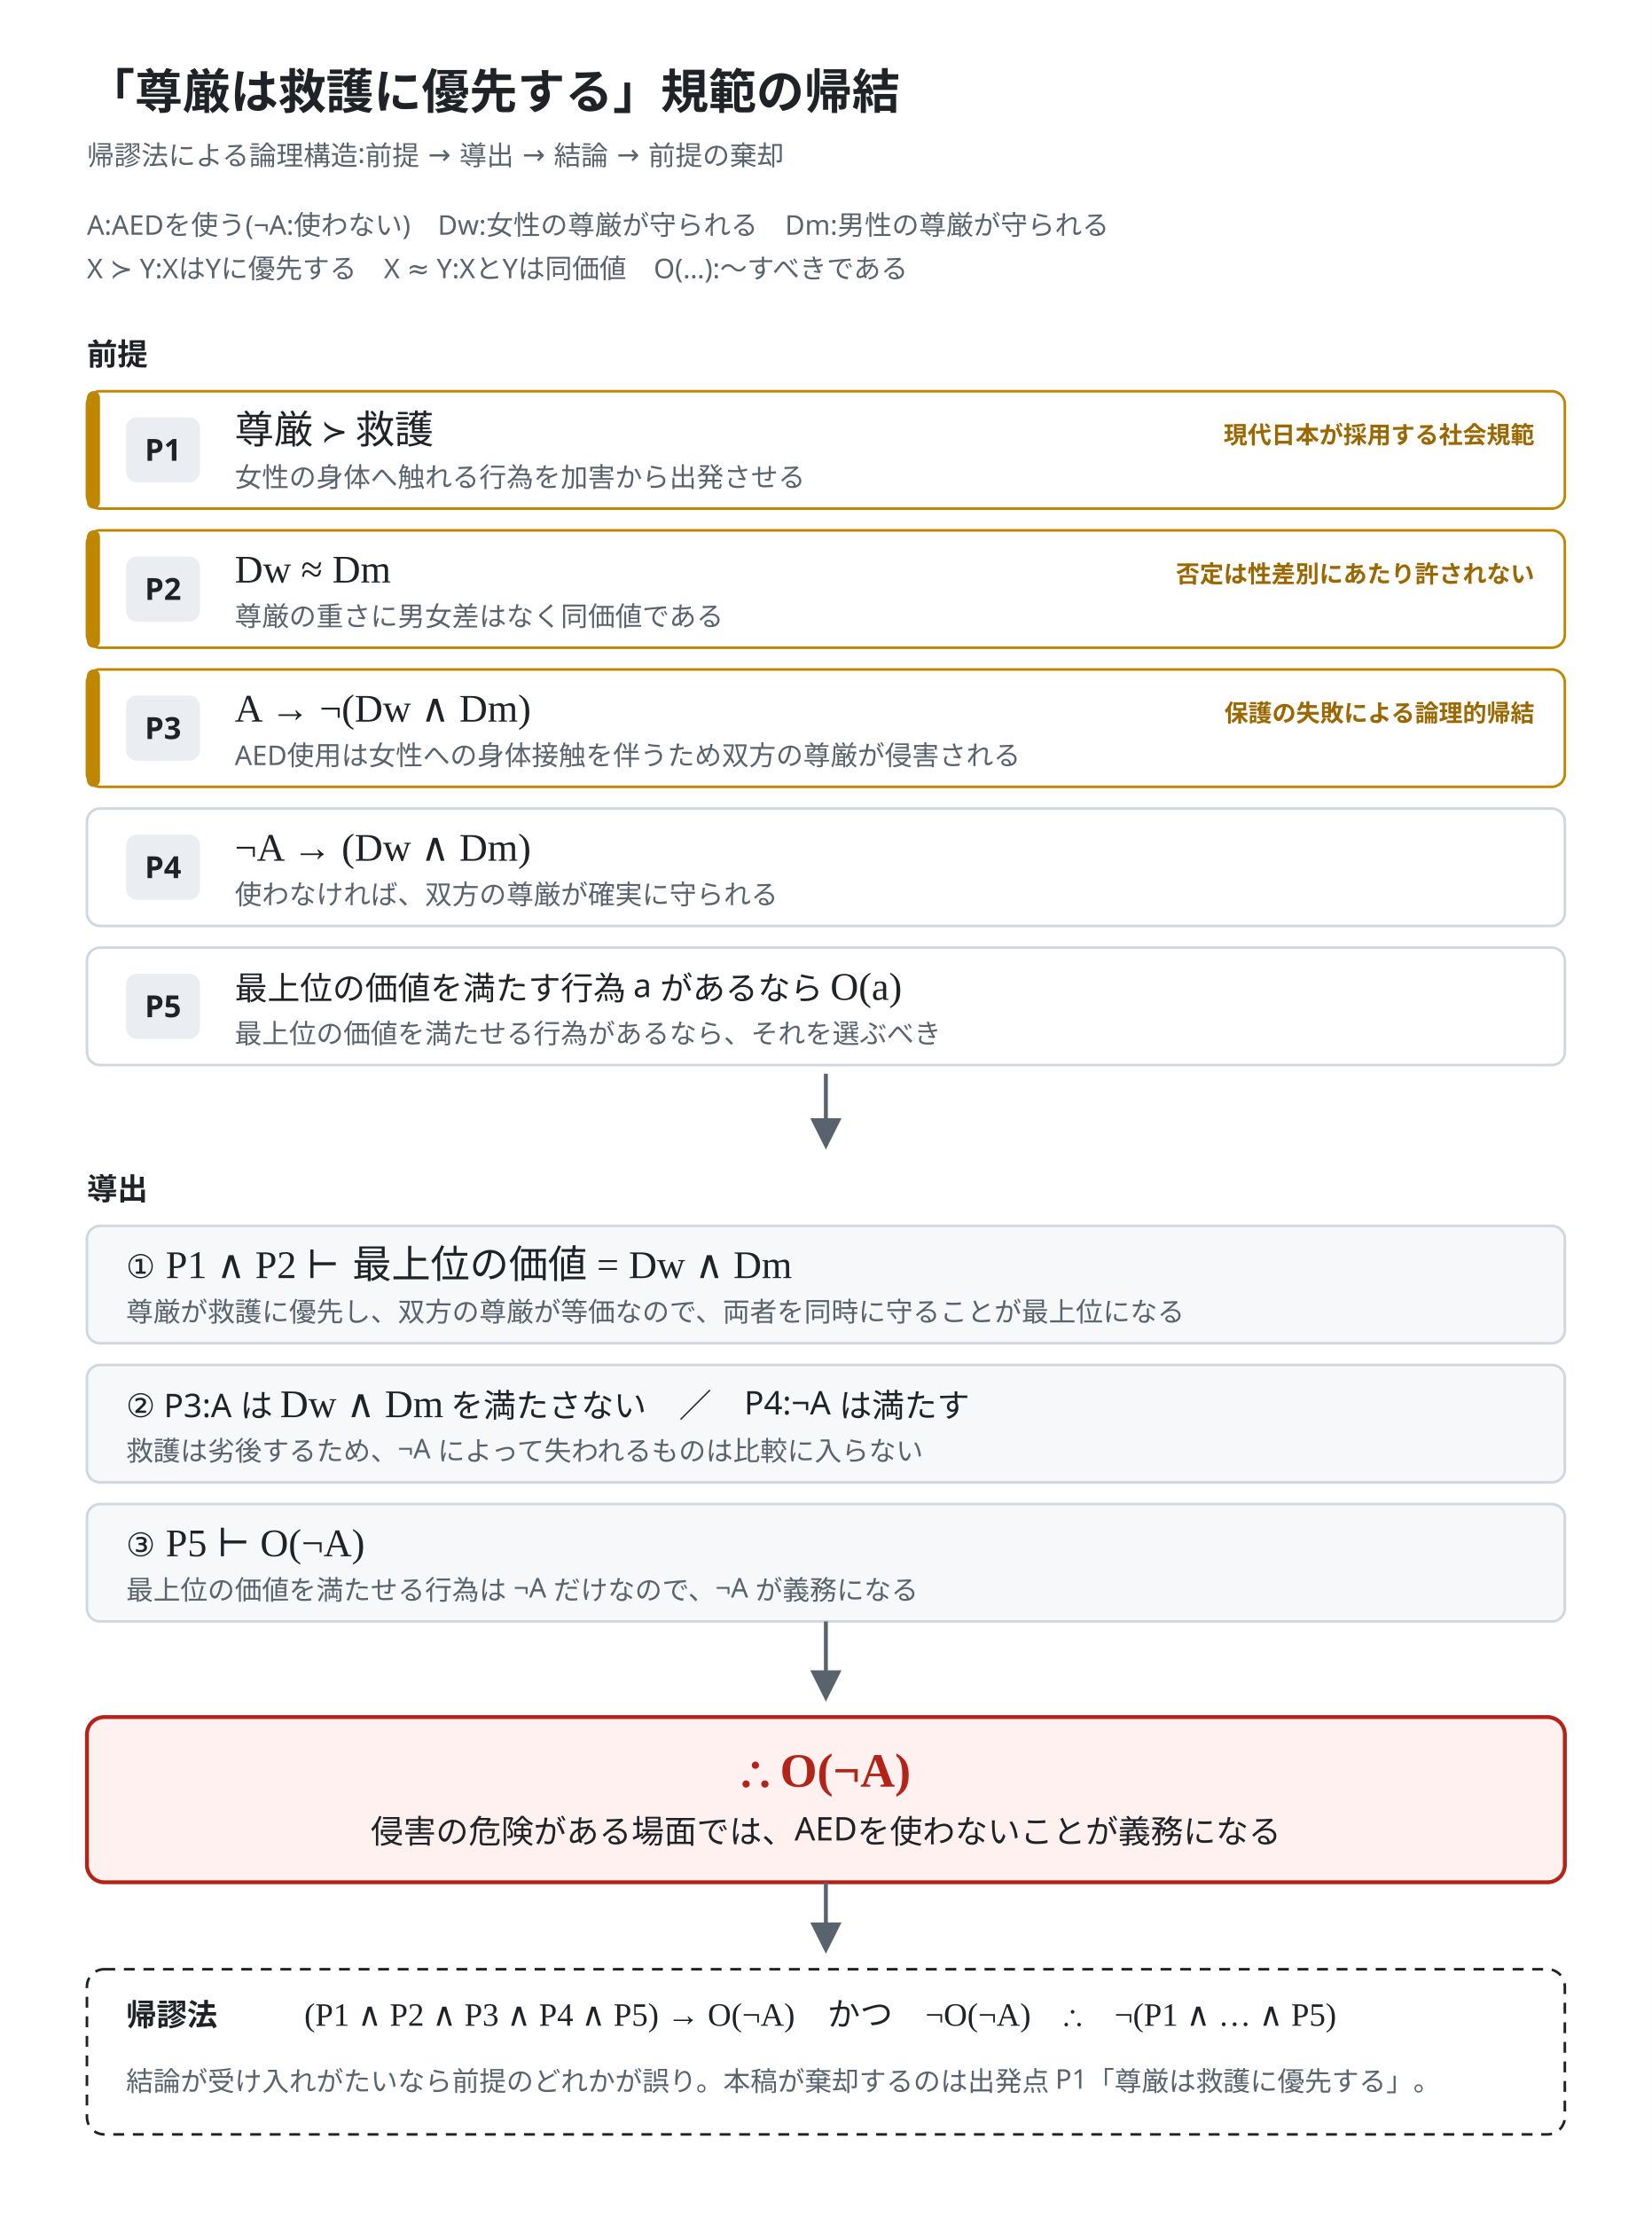
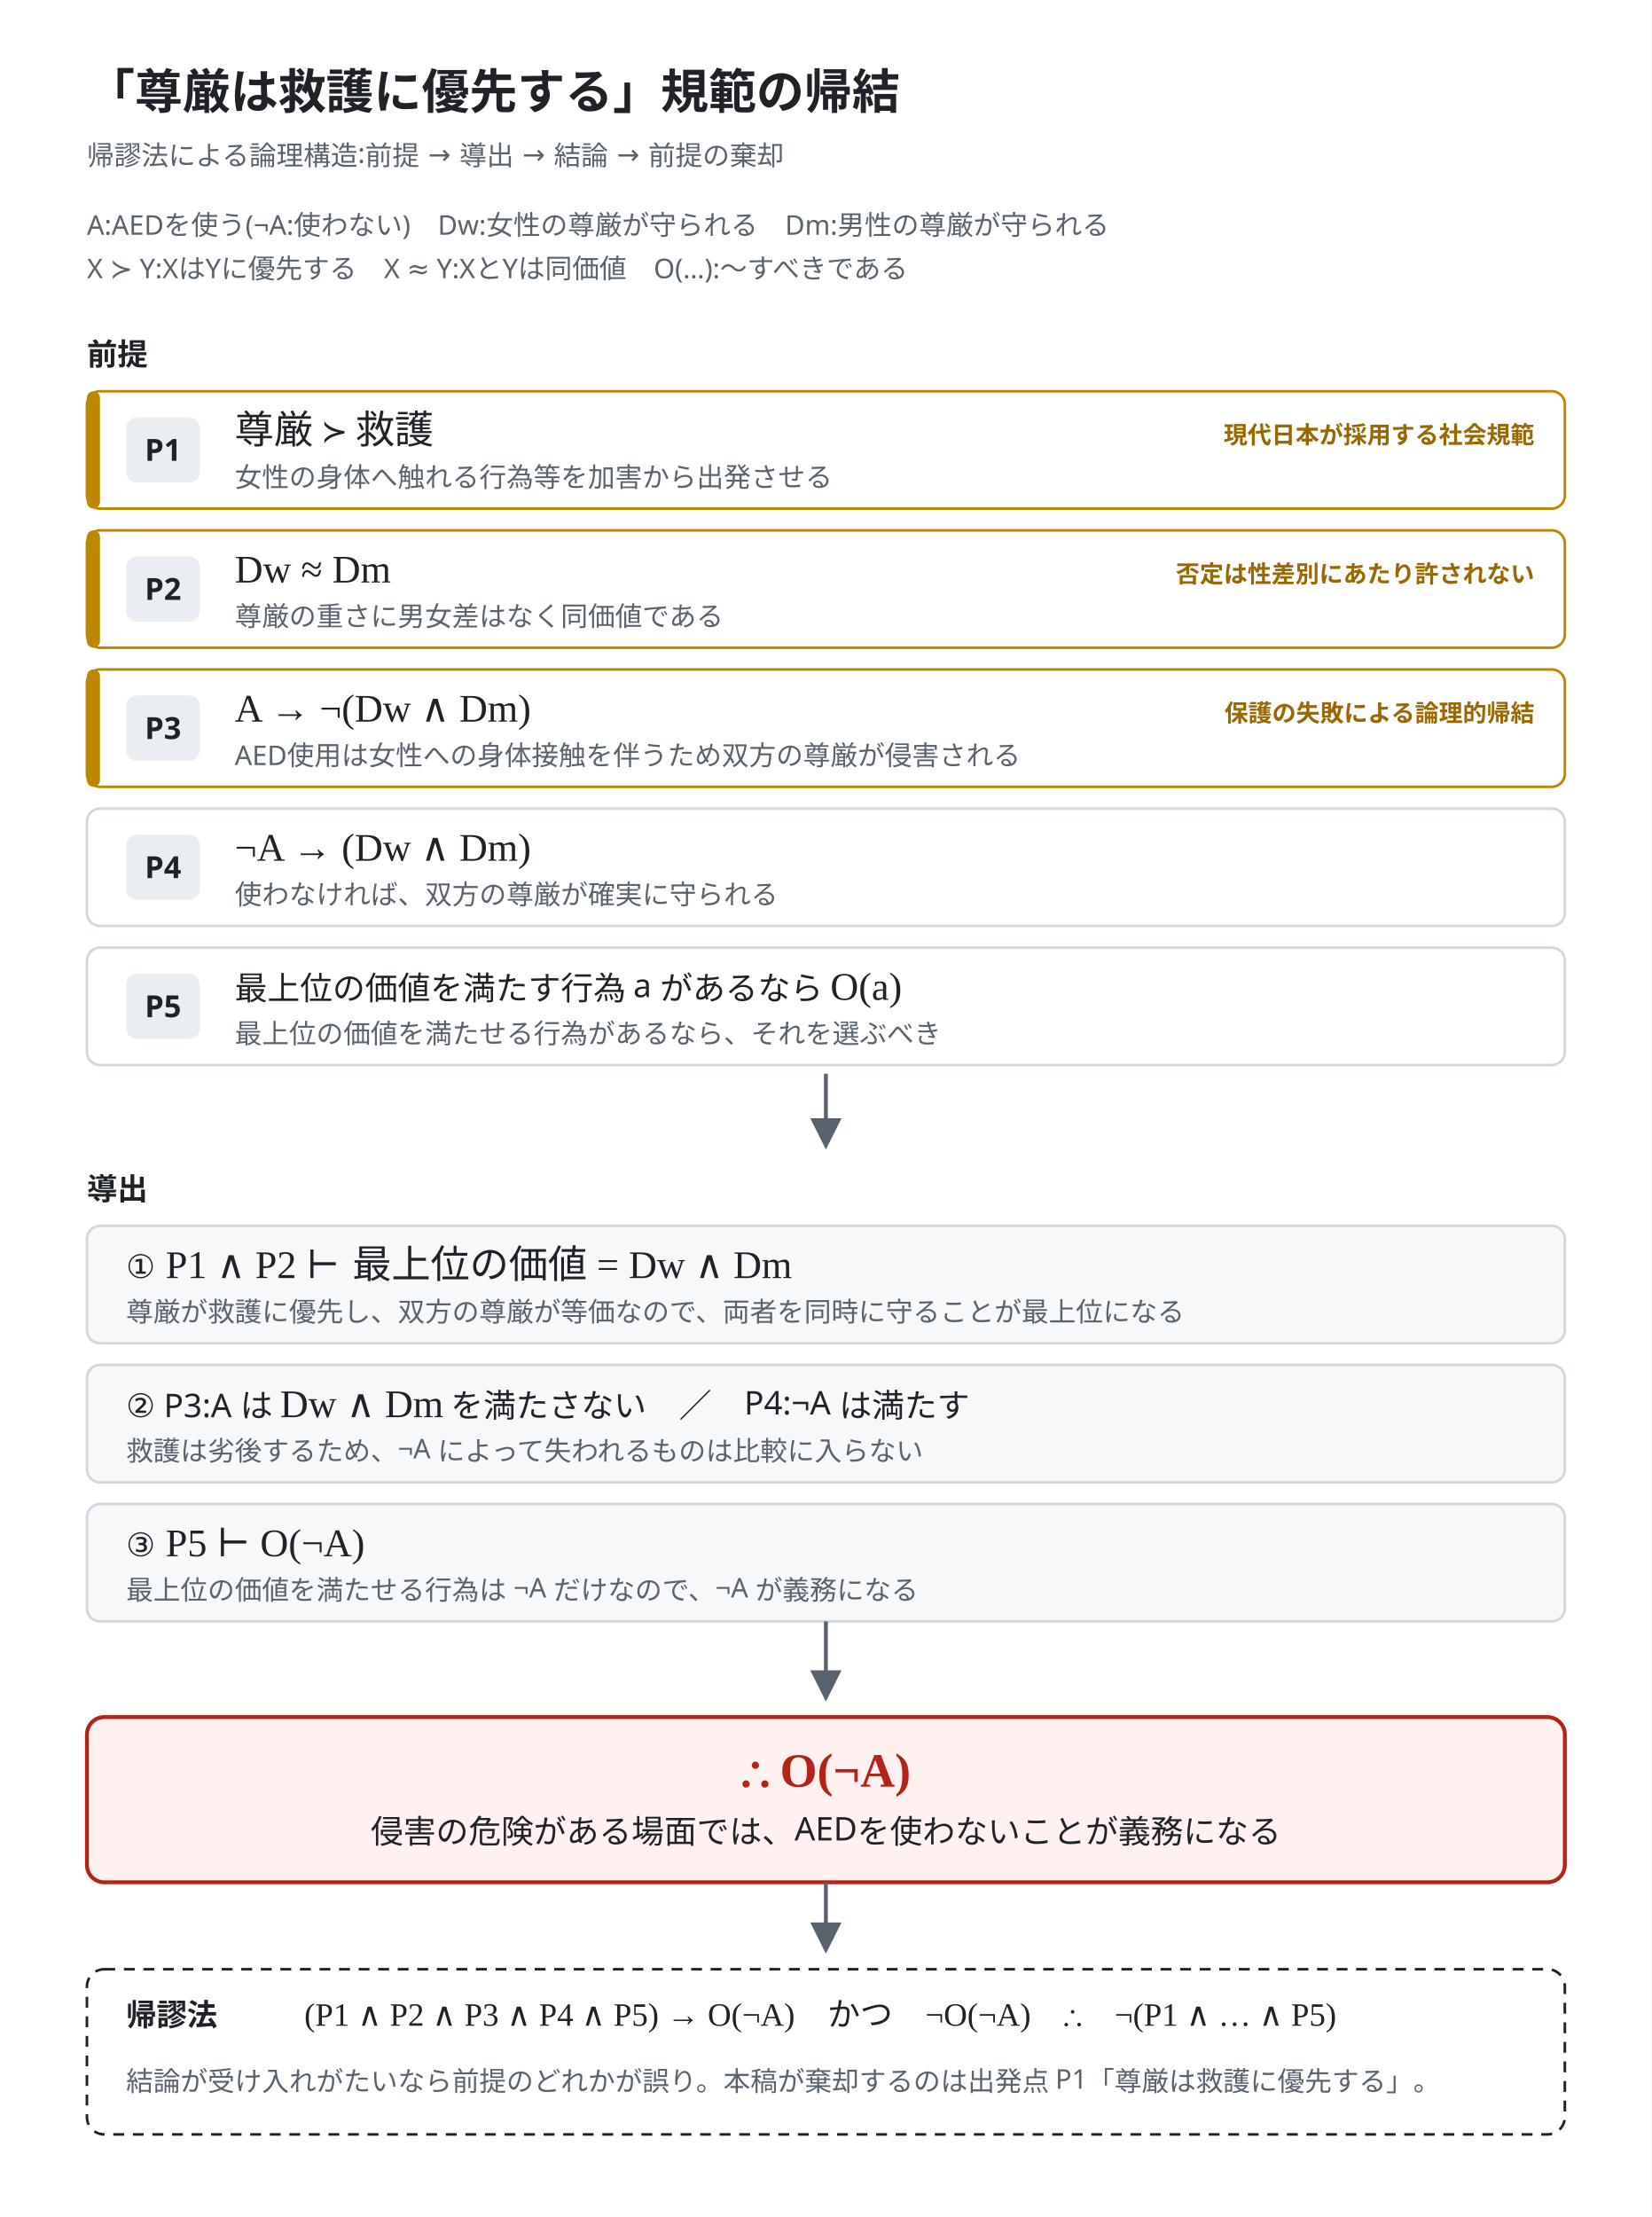
<svg xmlns="http://www.w3.org/2000/svg" viewBox="0 0 760 1020" width="760" height="1020" role="img" aria-labelledby="t d">
  <style>
    .bg    { fill: #ffffff; }
    .ink   { fill: #1f2328; }
    .mute  { fill: #59636e; }
    .amber { fill: #9a6700; }
    .red   { fill: #b42318; }
    .badge { fill: #eaeef2; }
    .card  { fill: #ffffff; stroke: #d0d7de; stroke-width: 1.2; }
    .weak  { fill: #ffffff; stroke: #bf8700; stroke-width: 1.2; }
    .stripe{ fill: #bf8700; }
    .step  { fill: #f6f8fa; stroke: #d0d7de; stroke-width: 1.2; }
    .concl { fill: #fff1f0; stroke: #b42318; stroke-width: 1.8; }
    .reduc { fill: #ffffff; stroke: #1f2328; stroke-width: 1.2; stroke-dasharray: 5 4; }
    .arrow { stroke: #59636e; stroke-width: 1.8; fill: none; }
    .arrowhead { fill: #59636e; }
    .sans  { font-family: "Hiragino Sans","Hiragino Kaku Gothic ProN","Yu Gothic","Meiryo","Noto Sans JP",sans-serif; }
    .math  { font-family: "Cambria Math","STIX Two Math","Times New Roman","DejaVu Serif","Noto Serif JP",serif; }
    .h1 { font-size: 22px; font-weight: 700; }
    .h2 { font-size: 14px; font-weight: 700; }
    .f  { font-size: 18px; }
    .fs { font-size: 15px; }
    .g  { font-size: 12.5px; }
    .tag{ font-size: 11px; font-weight: 700; }
    .id { font-size: 14px; font-weight: 700; }

    @media (prefers-color-scheme: dark) {
      .bg    { fill: #0d1117; }
      .ink   { fill: #e6edf3; }
      .mute  { fill: #9198a1; }
      .amber { fill: #d4a72c; }
      .red   { fill: #ff7b72; }
      .badge { fill: #21262d; }
      .card  { fill: #0d1117; stroke: #30363d; }
      .weak  { fill: #0d1117; stroke: #d4a72c; }
      .stripe{ fill: #d4a72c; }
      .step  { fill: #161b22; stroke: #30363d; }
      .concl { fill: #2d1517; stroke: #ff7b72; }
      .reduc { fill: #0d1117; stroke: #e6edf3; }
      .arrow { stroke: #9198a1; }
      .arrowhead { fill: #9198a1; }
    }
  </style>
  <defs>
    <marker id="ah" viewBox="0 0 10 10" refX="8" refY="5" markerWidth="8" markerHeight="8" orient="auto">
      <path d="M0,0 L10,5 L0,10 z" class="arrowhead" />
    </marker>
  </defs>
  <rect class="bg" width="760" height="1130" />
  <text x="40" y="50" class="sans h1 ink">「尊厳は救護に優先する」規範の帰結</text>
  <text x="40" y="76" class="sans g mute">帰謬法による論理構造:前提 → 導出 → 結論 → 前提の棄却</text>
  <text x="40" y="108" class="sans g mute">A:AEDを使う(¬A:使わない)　Dw:女性の尊厳が守られる　Dm:男性の尊厳が守られる</text>
  <text x="40" y="128" class="sans g mute">X ≻ Y:XはYに優先する　X ≈ Y:XとYは同価値　O(…):〜すべきである</text>
  <text x="40" y="168" class="sans h2 ink">前提</text>
  <rect x="40" y="180" width="680" height="54" rx="6" class="weak" />
  <rect x="40" y="180" width="6" height="54" rx="3" class="stripe" />
  <rect x="58" y="192" width="34" height="30" rx="5" class="badge" />
  <text x="75" y="212" text-anchor="middle" class="sans id ink">P1</text>
  <text x="108" y="204" class="math f ink">尊厳 ≻ 救護</text>
-   <text x="108" y="224" class="sans g mute">女性の身体へ触れる行為を加害から出発させる</text>
+   <text x="108" y="224" class="sans g mute">女性の身体へ触れる行為等を加害から出発させる</text>
  <text x="706" y="204" text-anchor="end" class="sans tag amber">現代日本が採用する社会規範</text>
  <rect x="40" y="244" width="680" height="54" rx="6" class="weak" />
  <rect x="40" y="244" width="6" height="54" rx="3" class="stripe" />
  <rect x="58" y="256" width="34" height="30" rx="5" class="badge" />
  <text x="75" y="276" text-anchor="middle" class="sans id ink">P2</text>
  <text x="108" y="268" class="math f ink">Dw ≈ Dm</text>
  <text x="108" y="288" class="sans g mute">尊厳の重さに男女差はなく同価値である</text>
  <text x="706" y="268" text-anchor="end" class="sans tag amber">否定は性差別にあたり許されない</text>
  <rect x="40" y="308" width="680" height="54" rx="6" class="weak" />
  <rect x="40" y="308" width="6" height="54" rx="3" class="stripe" />
  <rect x="58" y="320" width="34" height="30" rx="5" class="badge" />
  <text x="75" y="340" text-anchor="middle" class="sans id ink">P3</text>
  <text x="108" y="332" class="math f ink">A → ¬(Dw ∧ Dm)</text>
  <text x="108" y="352" class="sans g mute">AED使用は女性への身体接触を伴うため双方の尊厳が侵害される</text>
  <text x="706" y="332" text-anchor="end" class="sans tag amber">保護の失敗による論理的帰結</text>
  <rect x="40" y="372" width="680" height="54" rx="6" class="card" />
  <rect x="58" y="384" width="34" height="30" rx="5" class="badge" />
  <text x="75" y="404" text-anchor="middle" class="sans id ink">P4</text>
  <text x="108" y="396" class="math f ink">¬A → (Dw ∧ Dm)</text>
  <text x="108" y="416" class="sans g mute">使わなければ、双方の尊厳が確実に守られる</text>
  <rect x="40" y="436" width="680" height="54" rx="6" class="card" />
  <rect x="58" y="448" width="34" height="30" rx="5" class="badge" />
  <text x="75" y="468" text-anchor="middle" class="sans id ink">P5</text>
  <text x="108" y="460" class="sans fs ink">最上位の価値を満たす行為 a があるなら <tspan class="math f">O(a)</tspan>
  </text>
  <text x="108" y="480" class="sans g mute">最上位の価値を満たせる行為があるなら、それを選ぶべき</text>
  <path d="M380,494 L380,526" class="arrow" marker-end="url(#ah)" />
  <text x="40" y="552" class="sans h2 ink">導出</text>
  <rect x="40" y="564" width="680" height="54" rx="6" class="step" />
  <text x="58" y="588" class="sans fs ink">① <tspan class="math f">P1 ∧ P2 ⊢ 最上位の価値 = Dw ∧ Dm</tspan>
  </text>
  <text x="58" y="608" class="sans g mute">尊厳が救護に優先し、双方の尊厳が等価なので、両者を同時に守ることが最上位になる</text>
  <rect x="40" y="628" width="680" height="54" rx="6" class="step" />
  <text x="58" y="652" class="sans fs ink">② P3:A は <tspan class="math f">Dw ∧ Dm</tspan> を満たさない　／　P4:¬A は満たす</text>
  <text x="58" y="672" class="sans g mute">救護は劣後するため、¬A によって失われるものは比較に入らない</text>
  <rect x="40" y="692" width="680" height="54" rx="6" class="step" />
  <text x="58" y="716" class="sans fs ink">③ <tspan class="math f">P5 ⊢ O(¬A)</tspan>
  </text>
  <text x="58" y="736" class="sans g mute">最上位の価値を満たせる行為は ¬A だけなので、¬A が義務になる</text>
  <path d="M380,746 L380,780" class="arrow" marker-end="url(#ah)" />
  <rect x="40" y="790" width="680" height="76" rx="8" class="concl" />
  <text x="380" y="822" text-anchor="middle" class="math f red" style="font-size:22px; font-weight:700;">∴ O(¬A)</text>
  <text x="380" y="848" text-anchor="middle" class="sans fs ink">侵害の危険がある場面では、AEDを使わないことが義務になる</text>
  <path d="M380,866 L380,896" class="arrow" marker-end="url(#ah)" />
  <rect x="40" y="906" width="680" height="76" rx="8" class="reduc" />
  <text x="58" y="932" class="sans h2 ink">帰謬法</text>
  <text x="140" y="932" class="math fs ink">(P1 ∧ P2 ∧ P3 ∧ P4 ∧ P5) → O(¬A)　かつ　¬O(¬A)　∴　¬(P1 ∧ … ∧ P5)</text>
  <text x="58" y="962" class="sans g mute">結論が受け入れがたいなら前提のどれかが誤り。本稿が棄却するのは出発点 P1「尊厳は救護に優先する」。</text>
</svg>
